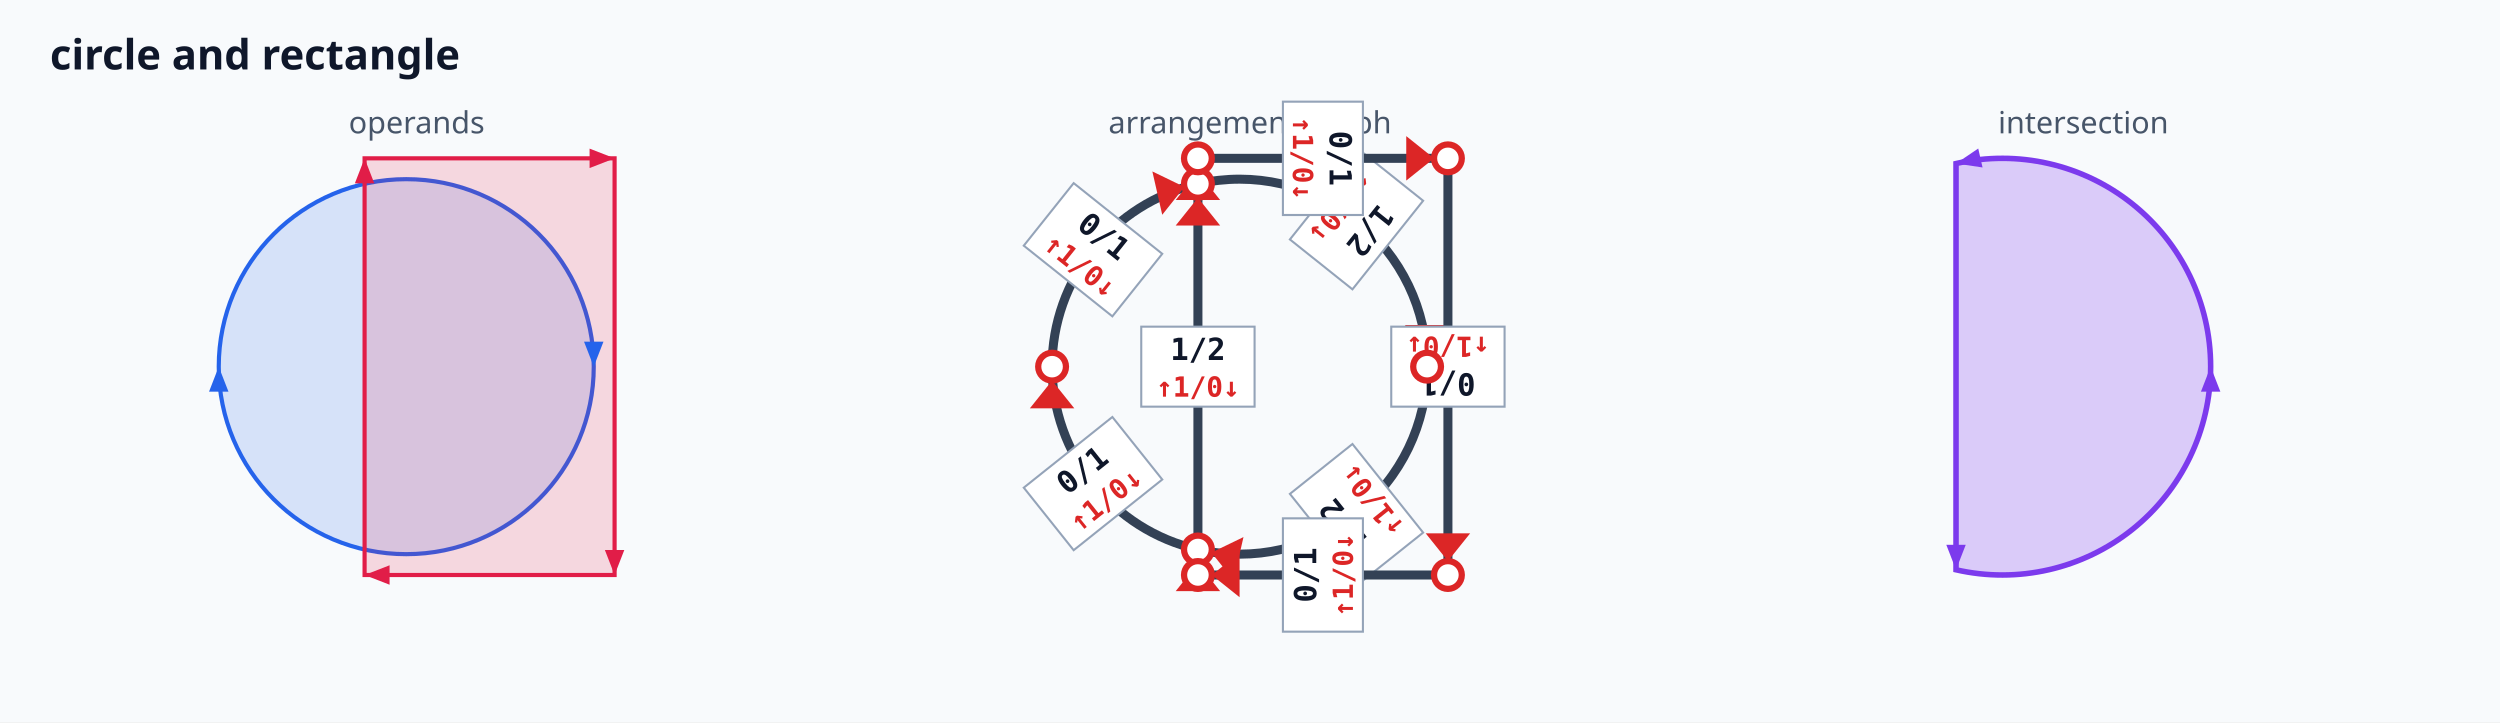
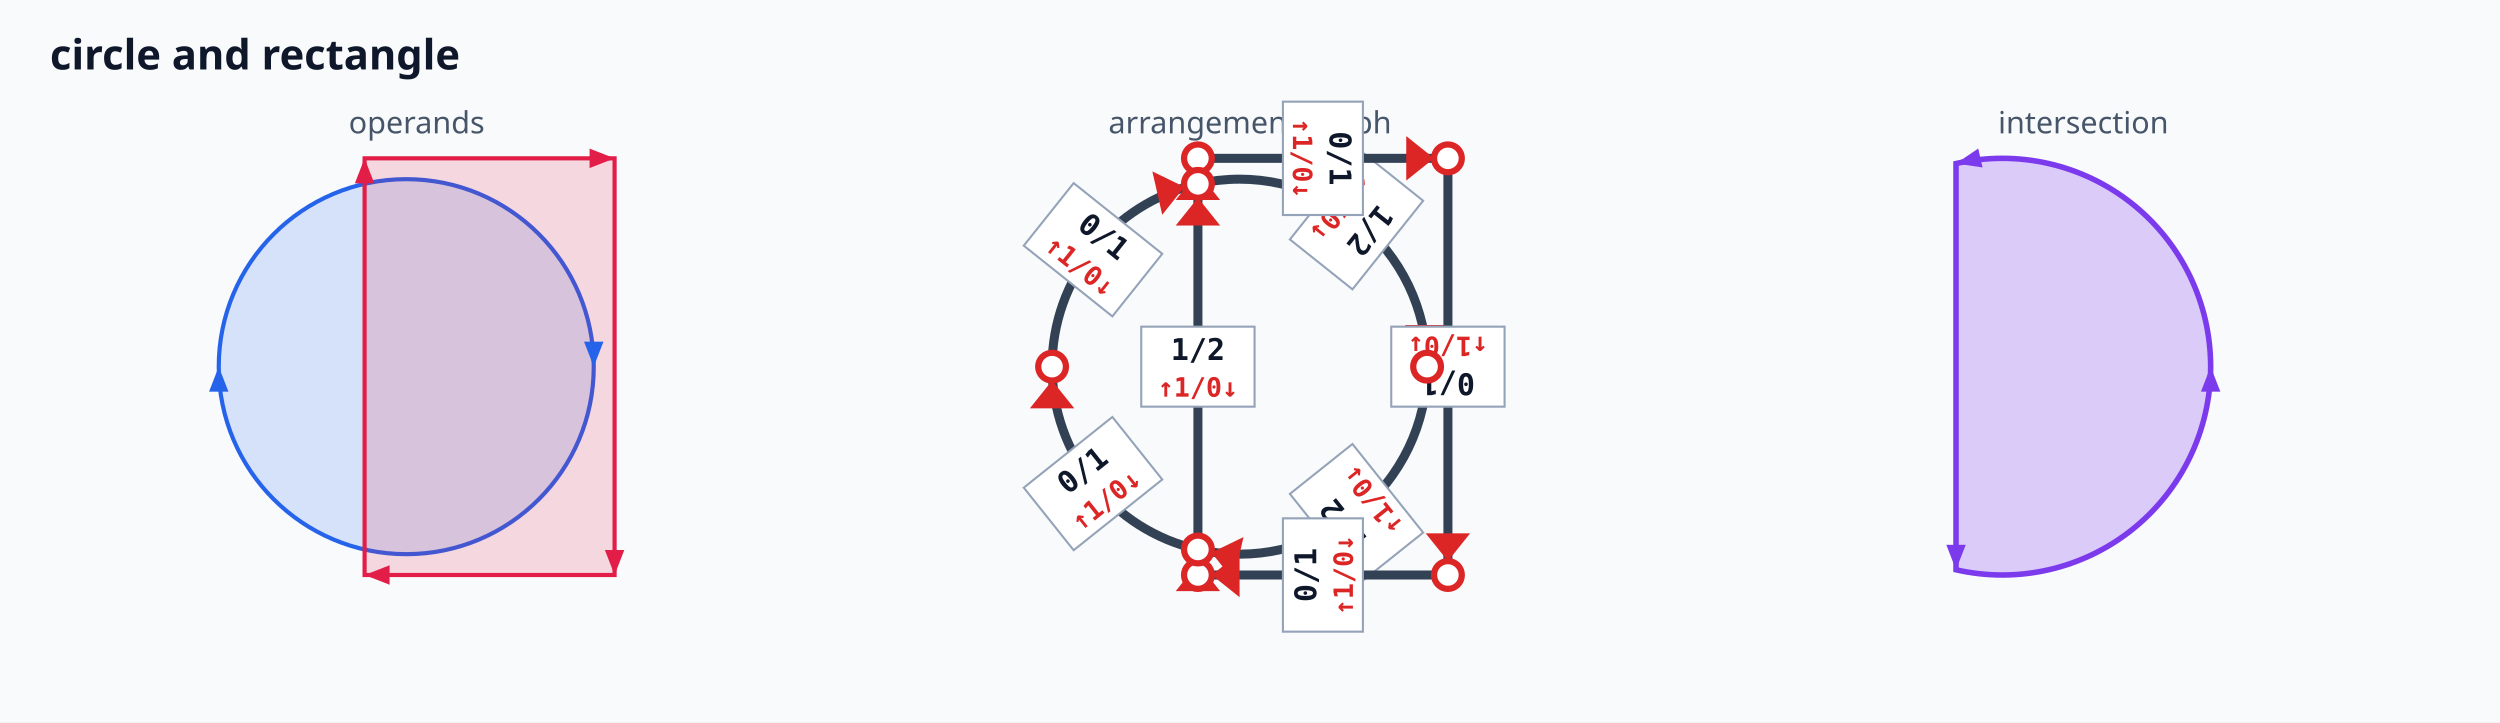
<svg xmlns="http://www.w3.org/2000/svg" viewBox="0 0 900 260" width="900" height="260">
  <rect x="0" y="0" width="900" height="260" style="fill: #f8fafc; stroke: none" />
  <text x="18" y="25" font-size="15" style="fill: #0f172a; font-family: system-ui; font-weight: 600">circle and rectangle</text>
  <text x="150" y="48" font-size="11" style="fill: #475569; font-family: system-ui; text-anchor: middle">operands</text>
  <text x="450" y="48" font-size="11" style="fill: #475569; font-family: system-ui; text-anchor: middle">arrangement graph</text>
  <text x="750" y="48" font-size="11" style="fill: #475569; font-family: system-ui; text-anchor: middle">intersection</text>
  <path d="M 213.75 132 A 67.5 67.5 0 0 1 78.75 132 A 67.5 67.5 0 0 1 213.75 132 Z" style="fill: #2563eb; fill-opacity: 0.16; fill-rule: nonzero; stroke: #2563eb; stroke-width: 1.5" />
  <path d="M 131.25 57 H 221.25 V 207 H 131.25 Z" style="fill: #e11d48; fill-opacity: 0.16; fill-rule: nonzero; stroke: #e11d48; stroke-width: 1.5" />
  <path d="M 704.167 205.125 A 75 75 0 0 0 795.833 132 A 75 75 0 0 0 704.167 58.875 Z" style="fill: #7c3aed; fill-opacity: 0.24; fill-rule: nonzero; stroke: #7c3aed; stroke-width: 2" />
  <path d="M 78.75 132 L 82.25 141 H 75.25 Z" style="fill: #2563eb; fill-opacity: 1.0; stroke: none" />
  <path d="M 213.75 132 L 210.25 123 H 217.25 Z" style="fill: #2563eb; fill-opacity: 1.0; stroke: none" />
  <path d="M 221.25 57 L 212.25 60.5 V 53.5 Z" style="fill: #e11d48; fill-opacity: 1.0; stroke: none" />
  <path d="M 221.25 207 L 217.75 198 H 224.75 Z" style="fill: #e11d48; fill-opacity: 1.0; stroke: none" />
  <path d="M 131.25 207 L 140.25 203.5 V 210.5 Z" style="fill: #e11d48; fill-opacity: 1.0; stroke: none" />
  <path d="M 131.25 57 L 134.75 66 H 127.75 Z" style="fill: #e11d48; fill-opacity: 1.0; stroke: none" />
  <path d="M 513.75 132 A 67.5 67.5 0 0 1 431.25 197.812" style="fill: none; stroke: #334155; stroke-width: 3.25" />
  <path d="M 436.125 198.923 L 447.653 193.346 L 444.097 208.946 Z" style="fill: #dc2626; fill-opacity: 1.0; stroke: none" />
  <rect x="467.944" y="170.367" width="40.8" height="28.8" style="fill: #fff; stroke: #94a3b8; stroke-width: 0.75" transform="rotate(231.4198 488.3437 184.7672)" />
-   <text x="488.344" y="182.367" font-size="11" style="fill: #0f172a; font-family: ui-monospace, monospace; font-weight: 700; text-anchor: middle" transform="rotate(231.4198 488.3437 184.7672)">1/2</text>
-   <text x="488.344" y="195.567" font-size="10" style="fill: #dc2626; font-family: ui-monospace, monospace; font-weight: 700; text-anchor: middle" transform="rotate(231.4198 488.3437 184.7672)">↑1/0↓</text>
+   <text x="488.344" y="182.367" font-size="10.8" style="fill: #0f172a; font-family: ui-monospace, monospace; font-weight: 700; text-anchor: middle" transform="rotate(231.4198 488.3437 184.7672)">1/2</text>
+   <text x="488.344" y="195.567" font-size="9.6" style="fill: #dc2626; font-family: ui-monospace, monospace; font-weight: 700; text-anchor: middle" transform="rotate(231.4198 488.3437 184.7672)">↑1/0↓</text>
  <path d="M 431.25 197.812 A 67.5 67.5 0 0 1 378.75 132" style="fill: none; stroke: #334155; stroke-width: 3.25" />
  <path d="M 378.75 137 L 386.75 147 H 370.75 Z" style="fill: #dc2626; fill-opacity: 1.0; stroke: none" />
  <rect x="373.083" y="159.694" width="40.8" height="28.8" style="fill: #fff; stroke: #94a3b8; stroke-width: 0.75" transform="rotate(-38.58021 393.4828 174.0936)" />
-   <text x="393.483" y="171.694" font-size="11" style="fill: #0f172a; font-family: ui-monospace, monospace; font-weight: 700; text-anchor: middle" transform="rotate(-38.58021 393.4828 174.0936)">0/1</text>
-   <text x="393.483" y="184.894" font-size="10" style="fill: #dc2626; font-family: ui-monospace, monospace; font-weight: 700; text-anchor: middle" transform="rotate(-38.58021 393.4828 174.0936)">↑1/0↓</text>
+   <text x="393.483" y="171.694" font-size="10.8" style="fill: #0f172a; font-family: ui-monospace, monospace; font-weight: 700; text-anchor: middle" transform="rotate(-38.58021 393.4828 174.0936)">0/1</text>
+   <text x="393.483" y="184.894" font-size="9.6" style="fill: #dc2626; font-family: ui-monospace, monospace; font-weight: 700; text-anchor: middle" transform="rotate(-38.58021 393.4828 174.0936)">↑1/0↓</text>
  <path d="M 378.75 132 A 67.5 67.5 0 0 1 431.25 66.188" style="fill: none; stroke: #334155; stroke-width: 3.25" />
  <path d="M 426.375 67.299 L 418.403 77.321 L 414.847 61.721 Z" style="fill: #dc2626; fill-opacity: 1.0; stroke: none" />
  <rect x="373.083" y="75.506" width="40.8" height="28.8" style="fill: #fff; stroke: #94a3b8; stroke-width: 0.75" transform="rotate(38.58021 393.4828 89.90635)" />
-   <text x="393.483" y="87.506" font-size="11" style="fill: #0f172a; font-family: ui-monospace, monospace; font-weight: 700; text-anchor: middle" transform="rotate(38.58021 393.4828 89.90635)">0/1</text>
-   <text x="393.483" y="100.706" font-size="10" style="fill: #dc2626; font-family: ui-monospace, monospace; font-weight: 700; text-anchor: middle" transform="rotate(38.58021 393.4828 89.90635)">↑1/0↓</text>
+   <text x="393.483" y="87.506" font-size="10.8" style="fill: #0f172a; font-family: ui-monospace, monospace; font-weight: 700; text-anchor: middle" transform="rotate(38.58021 393.4828 89.90635)">0/1</text>
+   <text x="393.483" y="100.706" font-size="9.6" style="fill: #dc2626; font-family: ui-monospace, monospace; font-weight: 700; text-anchor: middle" transform="rotate(38.58021 393.4828 89.90635)">↑1/0↓</text>
  <path d="M 431.25 66.188 A 67.5 67.5 0 0 1 513.75 132" style="fill: none; stroke: #334155; stroke-width: 3.25" />
  <path d="M 513.75 127 L 505.75 117 H 521.75 Z" style="fill: #dc2626; fill-opacity: 1.0; stroke: none" />
  <rect x="467.944" y="64.833" width="40.8" height="28.8" style="fill: #fff; stroke: #94a3b8; stroke-width: 0.75" transform="rotate(128.5802 488.3437 79.23282)" />
-   <text x="488.344" y="76.833" font-size="11" style="fill: #0f172a; font-family: ui-monospace, monospace; font-weight: 700; text-anchor: middle" transform="rotate(128.5802 488.3437 79.23282)">1/2</text>
-   <text x="488.344" y="90.033" font-size="10" style="fill: #dc2626; font-family: ui-monospace, monospace; font-weight: 700; text-anchor: middle" transform="rotate(128.5802 488.3437 79.23282)">↑1/0↓</text>
+   <text x="488.344" y="76.833" font-size="10.8" style="fill: #0f172a; font-family: ui-monospace, monospace; font-weight: 700; text-anchor: middle" transform="rotate(128.5802 488.3437 79.23282)">1/2</text>
+   <text x="488.344" y="90.033" font-size="9.6" style="fill: #dc2626; font-family: ui-monospace, monospace; font-weight: 700; text-anchor: middle" transform="rotate(128.5802 488.3437 79.23282)">↑1/0↓</text>
  <path d="M 431.25 57 H 521.25" style="fill: none; stroke: #334155; stroke-width: 3.25" />
  <path d="M 516.25 57 L 506.25 65 V 49 Z" style="fill: #dc2626; fill-opacity: 1.0; stroke: none" />
  <rect x="455.85" y="42.6" width="40.8" height="28.8" style="fill: #fff; stroke: #94a3b8; stroke-width: 0.75" transform="rotate(90 476.25 57)" />
-   <text x="476.25" y="54.6" font-size="11" style="fill: #0f172a; font-family: ui-monospace, monospace; font-weight: 700; text-anchor: middle" transform="rotate(90 476.25 57)">0/1</text>
-   <text x="476.25" y="67.8" font-size="10" style="fill: #dc2626; font-family: ui-monospace, monospace; font-weight: 700; text-anchor: middle" transform="rotate(90 476.25 57)">↑1/0↓</text>
+   <text x="476.25" y="54.6" font-size="10.8" style="fill: #0f172a; font-family: ui-monospace, monospace; font-weight: 700; text-anchor: middle" transform="rotate(90 476.25 57)">0/1</text>
+   <text x="476.25" y="67.8" font-size="9.6" style="fill: #dc2626; font-family: ui-monospace, monospace; font-weight: 700; text-anchor: middle" transform="rotate(90 476.25 57)">↑1/0↓</text>
  <path d="M 521.25 57 V 207" style="fill: none; stroke: #334155; stroke-width: 3.25" />
  <path d="M 521.25 202 L 513.25 192 H 529.25 Z" style="fill: #dc2626; fill-opacity: 1.0; stroke: none" />
  <rect x="500.85" y="117.6" width="40.8" height="28.8" style="fill: #fff; stroke: #94a3b8; stroke-width: 0.75" transform="rotate(180 521.25 132)" />
-   <text x="521.25" y="129.6" font-size="11" style="fill: #0f172a; font-family: ui-monospace, monospace; font-weight: 700; text-anchor: middle" transform="rotate(180 521.25 132)">0/1</text>
-   <text x="521.25" y="142.8" font-size="10" style="fill: #dc2626; font-family: ui-monospace, monospace; font-weight: 700; text-anchor: middle" transform="rotate(180 521.25 132)">↑1/0↓</text>
+   <text x="521.25" y="129.6" font-size="10.8" style="fill: #0f172a; font-family: ui-monospace, monospace; font-weight: 700; text-anchor: middle" transform="rotate(180 521.25 132)">0/1</text>
+   <text x="521.25" y="142.8" font-size="9.6" style="fill: #dc2626; font-family: ui-monospace, monospace; font-weight: 700; text-anchor: middle" transform="rotate(180 521.25 132)">↑1/0↓</text>
  <path d="M 521.25 207 H 431.25" style="fill: none; stroke: #334155; stroke-width: 3.25" />
  <path d="M 436.25 207 L 446.25 199 V 215 Z" style="fill: #dc2626; fill-opacity: 1.0; stroke: none" />
  <rect x="455.85" y="192.6" width="40.8" height="28.8" style="fill: #fff; stroke: #94a3b8; stroke-width: 0.75" transform="rotate(270 476.25 207)" />
-   <text x="476.25" y="204.6" font-size="11" style="fill: #0f172a; font-family: ui-monospace, monospace; font-weight: 700; text-anchor: middle" transform="rotate(270 476.25 207)">0/1</text>
-   <text x="476.25" y="217.8" font-size="10" style="fill: #dc2626; font-family: ui-monospace, monospace; font-weight: 700; text-anchor: middle" transform="rotate(270 476.25 207)">↑1/0↓</text>
+   <text x="476.25" y="204.6" font-size="10.8" style="fill: #0f172a; font-family: ui-monospace, monospace; font-weight: 700; text-anchor: middle" transform="rotate(270 476.25 207)">0/1</text>
+   <text x="476.25" y="217.8" font-size="9.6" style="fill: #dc2626; font-family: ui-monospace, monospace; font-weight: 700; text-anchor: middle" transform="rotate(270 476.25 207)">↑1/0↓</text>
  <path d="M 431.25 207 V 197.812" style="fill: none; stroke: #334155; stroke-width: 3.25" />
  <path d="M 431.25 202.812 L 439.25 212.812 H 423.25 Z" style="fill: #dc2626; fill-opacity: 1.0; stroke: none" />
  <path d="M 431.25 197.812 V 66.188" style="fill: none; stroke: #334155; stroke-width: 3.25" />
  <path d="M 431.25 71.188 L 439.25 81.188 H 423.25 Z" style="fill: #dc2626; fill-opacity: 1.0; stroke: none" />
  <rect x="410.85" y="117.6" width="40.8" height="28.8" style="fill: #fff; stroke: #94a3b8; stroke-width: 0.75" transform="rotate(0 431.25 132)" />
-   <text x="431.25" y="129.6" font-size="11" style="fill: #0f172a; font-family: ui-monospace, monospace; font-weight: 700; text-anchor: middle" transform="rotate(0 431.25 132)">1/2</text>
-   <text x="431.25" y="142.8" font-size="10" style="fill: #dc2626; font-family: ui-monospace, monospace; font-weight: 700; text-anchor: middle" transform="rotate(0 431.25 132)">↑1/0↓</text>
+   <text x="431.25" y="129.6" font-size="10.8" style="fill: #0f172a; font-family: ui-monospace, monospace; font-weight: 700; text-anchor: middle" transform="rotate(0 431.25 132)">1/2</text>
+   <text x="431.25" y="142.8" font-size="9.6" style="fill: #dc2626; font-family: ui-monospace, monospace; font-weight: 700; text-anchor: middle" transform="rotate(0 431.25 132)">↑1/0↓</text>
  <path d="M 431.25 66.188 V 57" style="fill: none; stroke: #334155; stroke-width: 3.25" />
  <path d="M 431.25 62 L 439.25 72 H 423.25 Z" style="fill: #dc2626; fill-opacity: 1.0; stroke: none" />
  <circle cx="513.75" cy="132" r="5" style="fill: #fff; stroke: #dc2626; stroke-width: 2.25" />
-   <circle cx="431.25" cy="197.812" r="5" style="fill: #fff; stroke: #dc2626; stroke-width: 2.25" />
  <circle cx="378.75" cy="132" r="5" style="fill: #fff; stroke: #dc2626; stroke-width: 2.25" />
-   <circle cx="431.25" cy="66.188" r="5" style="fill: #fff; stroke: #dc2626; stroke-width: 2.25" />
  <circle cx="431.25" cy="57" r="5" style="fill: #fff; stroke: #dc2626; stroke-width: 2.25" />
  <circle cx="521.25" cy="57" r="5" style="fill: #fff; stroke: #dc2626; stroke-width: 2.25" />
  <circle cx="521.25" cy="207" r="5" style="fill: #fff; stroke: #dc2626; stroke-width: 2.25" />
  <circle cx="431.25" cy="207" r="5" style="fill: #fff; stroke: #dc2626; stroke-width: 2.25" />
+   <circle cx="431.25" cy="197.812" r="5" style="fill: #fff; stroke: #dc2626; stroke-width: 2.25" />
+   <circle cx="431.25" cy="66.188" r="5" style="fill: #fff; stroke: #dc2626; stroke-width: 2.25" />
  <path d="M 795.833 132 L 799.333 141 H 792.333 Z" style="fill: #7c3aed; fill-opacity: 1.0; stroke: none" />
  <path d="M 704.167 58.875 L 712.164 53.463 L 713.719 60.288 Z" style="fill: #7c3aed; fill-opacity: 1.0; stroke: none" />
  <path d="M 704.167 205.125 L 700.667 196.125 H 707.667 Z" style="fill: #7c3aed; fill-opacity: 1.0; stroke: none" />
</svg>
